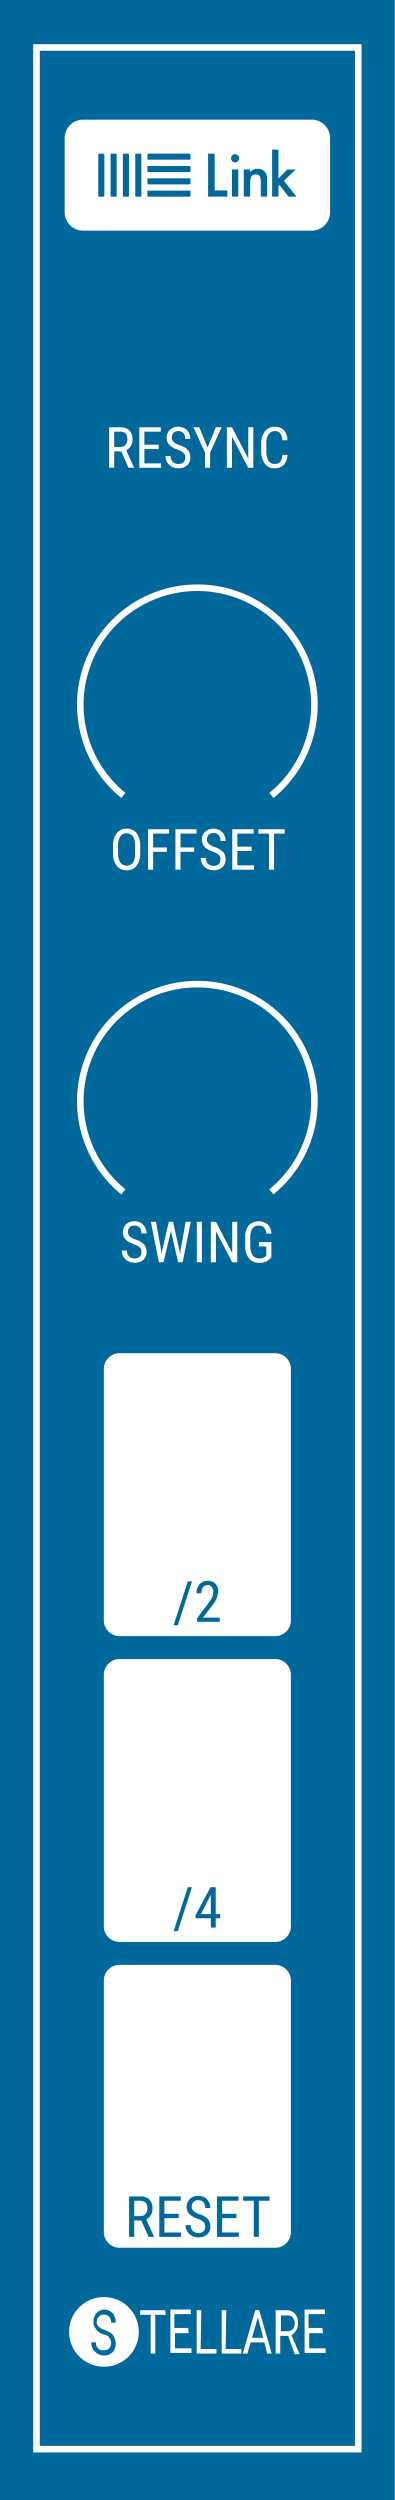
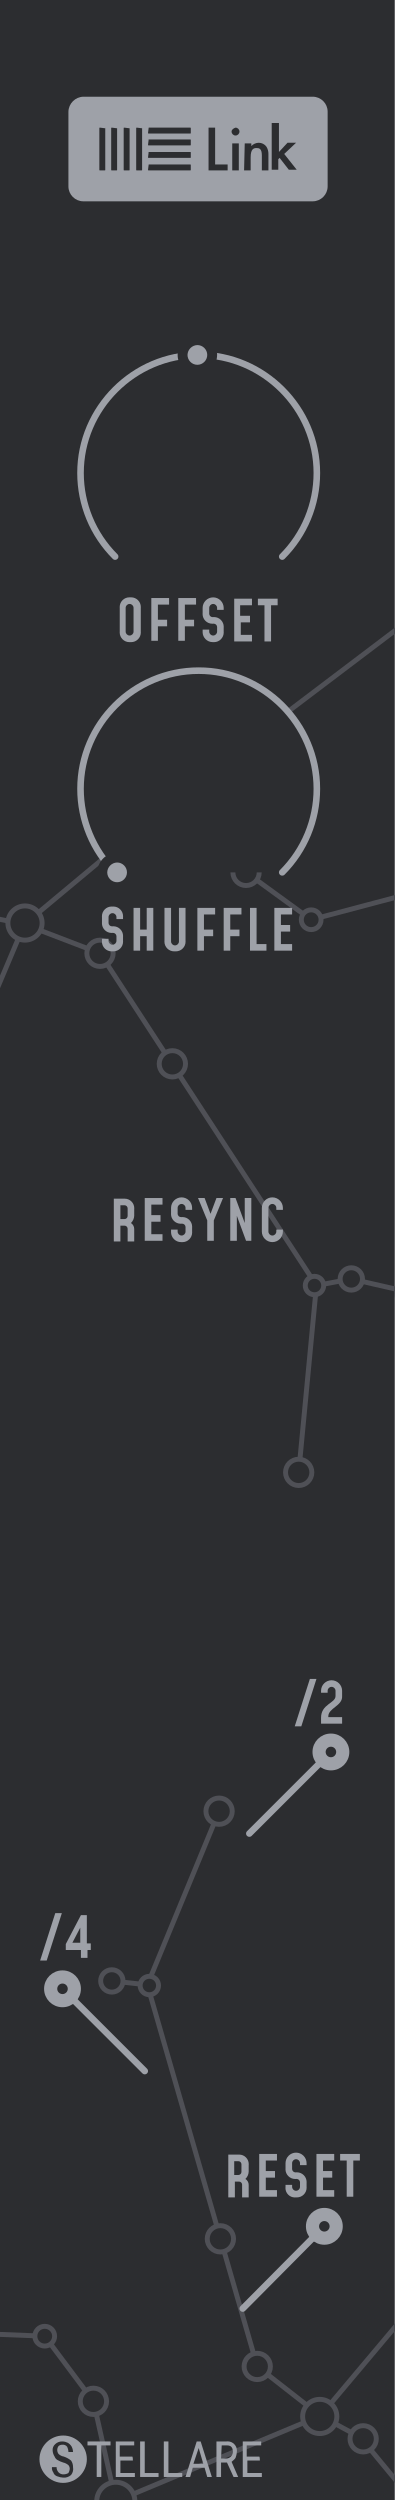
- <svg xmlns="http://www.w3.org/2000/svg" id="Layer_1" data-name="Layer 1" width="60" height="380" viewBox="0 0 60 380">
-   <rect width="60" height="380" style="fill: #00689a" />
-   <path id="rect6" d="M18.041,252.176H41.959a2.388,2.388,0,0,1,2.258,2.499v38.001a2.388,2.388,0,0,1-2.258,2.499H18.041a2.388,2.388,0,0,1-2.258-2.499V254.675A2.388,2.388,0,0,1,18.041,252.176Z" style="fill: #fff" />
-   <path id="rect6-2" data-name="rect6" d="M18.041,298.661H41.959a2.388,2.388,0,0,1,2.258,2.499v38.001a2.388,2.388,0,0,1-2.258,2.499H18.041a2.388,2.388,0,0,1-2.258-2.499V301.161A2.388,2.388,0,0,1,18.041,298.661Z" style="fill: #fff" />
-   <g>
+ <svg xmlns="http://www.w3.org/2000/svg" width="60px" height="380px" version="1.1" xml:space="preserve" style="fill-rule:evenodd;clip-rule:evenodd;stroke-linecap:round;stroke-miterlimit:10;">
+   <rect id="path33453" x="0" y="0" width="60" height="380" style="fill:rgb(44,45,48);fill-rule:nonzero;" />
+   <g id="FUN">
    <g>
-       <circle cx="15.8" cy="354.447" r="5.3" style="fill: #fff" />
-       <path d="M15.8,354.847a2.285,2.285,0,0,1-1.2-.8,1.594,1.594,0,0,1-.4-1.2,1.901,1.901,0,0,1,.5-1.3,1.656,1.656,0,0,1,1.2-.5,1.613,1.613,0,0,1,.9.3,1.345,1.345,0,0,1,.6.7,2.958,2.958,0,0,1,.2,1h-.7a1.222,1.222,0,0,0-.3-.9,1.101,1.101,0,0,0-1.9.8.908.908,0,0,0,.3.7,1.934,1.934,0,0,0,.9.5,9.295,9.295,0,0,1,1,.5,1.794,1.794,0,0,1,.5.7,2.388,2.388,0,0,1,.2.9,1.901,1.901,0,0,1-.5,1.3,1.728,1.728,0,0,1-1.3.5,1.93,1.93,0,0,1-1-.3,2.336,2.336,0,0,1-.7-.7,1.645,1.645,0,0,1-.2-1h.7a1.061,1.061,0,0,0,1.2,1.2,1.136,1.136,0,0,0,.8-.3,1.217,1.217,0,0,0,0-1.6C16.6,355.147,16.2,354.947,15.8,354.847Z" style="fill: #00689a" />
+       <g>
+         <path d="M45.4,223.8l2.7,-28.4" style="fill:none;stroke:rgb(79,80,86);stroke-width:0.75px;" />
+         <path d="M63,196.6l-9.6,-2.2" style="fill:none;stroke:rgb(79,80,86);stroke-width:0.75px;" />
+         <path d="M48.1,195.4l5.3,-1" style="fill:none;stroke:rgb(79,80,86);stroke-width:0.75px;" />
+         <path d="M15.2,144.9l32.9,50.5" style="fill:none;stroke:rgb(79,80,86);stroke-width:0.75px;" />
+         <path d="M3.7,140.5l11.5,4.4" style="fill:none;stroke:rgb(79,80,86);stroke-width:0.75px;" />
+         <path d="M-7.8,167.7l11.5,-27.2" style="fill:none;stroke:rgb(79,80,86);stroke-width:0.75px;" />
+         <path d="M29.6,118.9l-25.9,21.6" style="fill:none;stroke:rgb(79,80,86);stroke-width:0.75px;" />
+         <path d="M37.4,132.6l-7.8,-13.7" style="fill:none;stroke:rgb(79,80,86);stroke-width:0.75px;" />
+         <path d="M47.3,139.8l-9.9,-7.2" style="fill:none;stroke:rgb(79,80,86);stroke-width:0.75px;" />
+         <path d="M74.1,132.7l-26.8,7.1" style="fill:none;stroke:rgb(79,80,86);stroke-width:0.75px;" />
+         <path d="M70,88.3l-40.4,30.6" style="fill:none;stroke:rgb(79,80,86);stroke-width:0.75px;" />
+         <path d="M-3.1,139.1l6.8,1.4" style="fill:none;stroke:rgb(79,80,86);stroke-width:0.75px;" />
+       </g>
+       <g>
+         <circle cx="47.3" cy="139.8" r="1.5" style="fill:rgb(44,45,48);stroke:rgb(79,80,86);stroke-width:0.75px;" />
+         <circle cx="37.4" cy="132.6" r="2" style="fill:rgb(44,45,48);stroke:rgb(79,80,86);stroke-width:0.75px;" />
+         <circle cx="29.6" cy="118.9" r="2.9" style="fill:rgb(44,45,48);stroke:rgb(79,80,86);stroke-width:0.75px;" />
+         <circle cx="15.2" cy="144.9" r="2" style="fill:rgb(44,45,48);stroke:rgb(79,80,86);stroke-width:0.75px;" />
+         <circle cx="3.8" cy="140.3" r="2.6" style="fill:rgb(44,45,48);stroke:rgb(79,80,86);stroke-width:0.75px;" />
+         <circle cx="26.2" cy="161.7" r="2" style="fill:rgb(44,45,48);stroke:rgb(79,80,86);stroke-width:0.75px;" />
+         <circle cx="47.8" cy="195.4" r="1.4" style="fill:rgb(44,45,48);stroke:rgb(79,80,86);stroke-width:0.75px;" />
+         <circle cx="53.4" cy="194.4" r="1.7" style="fill:rgb(44,45,48);stroke:rgb(79,80,86);stroke-width:0.75px;" />
+         <circle cx="62.3" cy="196.6" r="2" style="fill:rgb(44,45,48);stroke:rgb(79,80,86);stroke-width:0.75px;" />
+         <circle cx="45.4" cy="223.8" r="2" style="fill:rgb(44,45,48);stroke:rgb(79,80,86);stroke-width:0.75px;" />
+       </g>
    </g>
    <g>
-       <path d="M25.2,351.847H23.6v5.9h-.7v-5.9H21.3v-.7h3.8Z" style="fill: #fff" />
-       <path d="M28.7,354.647H26.6v2.3h2.5v.7H25.9v-6.6H29v.7H26.5v2.1h2.1Z" style="fill: #fff" />
-       <path d="M30.5,357.047h2.4v.7h-3v-6.6h.7Z" style="fill: #fff" />
-       <path d="M34.3,357.047h2.4v.7h-3v-6.6h.7Z" style="fill: #fff" />
-       <path d="M40.2,356.047H38.1l-.5,1.7h-.7l1.9-6.6h.6l1.9,6.6h-.7Zm-1.9-.7H40l-.8-3.1Z" style="fill: #fff" />
-       <path d="M43.8,355.047H42.6v2.7h-.7v-6.6h1.6a1.728,1.728,0,0,1,1.3.5,2.07,2.07,0,0,1,.5,1.5,2.016,2.016,0,0,1-.3,1.1,2.337,2.337,0,0,1-.7.7l1.2,2.8v.1h-.7Zm-1.1-.7h1a1.136,1.136,0,0,0,.8-.3,1.5,1.5,0,0,0,0-1.8.984.984,0,0,0-.8-.3h-1Z" style="fill: #fff" />
-       <path d="M49.1,354.647H47v2.3h2.5v.7H46.3v-6.6h3.1v.7H46.9v2.1H49Z" style="fill: #fff" />
+       <g>
+         <path d="M33.3,275.3l-10.9,26.4" style="fill:none;stroke:rgb(79,80,86);stroke-width:0.75px;" />
+         <path d="M22.4,301.7l-5.4,-0.6" style="fill:none;stroke:rgb(79,80,86);stroke-width:0.75px;" />
+         <path d="M39.1,359.7l-16.7,-58" style="fill:none;stroke:rgb(79,80,86);stroke-width:0.75px;" />
+         <path d="M48.7,367.2l-9.6,-7.5" style="fill:none;stroke:rgb(79,80,86);stroke-width:0.75px;" />
+         <path d="M67.7,344.6l-19,22.6" style="fill:none;stroke:rgb(79,80,86);stroke-width:0.75px;" />
+         <path d="M17.6,380.2l31.1,-13" style="fill:none;stroke:rgb(79,80,86);stroke-width:0.75px;" />
+         <path d="M14.2,365l3.4,15.2" style="fill:none;stroke:rgb(79,80,86);stroke-width:0.75px;" />
+         <path d="M6.8,355.1l7.4,9.9" style="fill:none;stroke:rgb(79,80,86);stroke-width:0.75px;" />
+         <path d="M-20.8,354l27.6,1.1" style="fill:none;stroke:rgb(79,80,86);stroke-width:0.75px;" />
+         <path d="M-29.9,397.7l47.5,-17.5" style="fill:none;stroke:rgb(79,80,86);stroke-width:0.75px;" />
+         <path d="M54.8,370.5l-6.1,-3.3" style="fill:none;stroke:rgb(79,80,86);stroke-width:0.75px;" />
+         <path d="M68.1,386.6l-13.3,-16.1" style="fill:none;stroke:rgb(79,80,86);stroke-width:0.75px;" />
+       </g>
+       <g>
+         <circle cx="6.8" cy="355.1" r="1.5" style="fill:rgb(44,45,48);stroke:rgb(79,80,86);stroke-width:0.75px;" />
+         <circle cx="14.2" cy="365" r="2" style="fill:rgb(44,45,48);stroke:rgb(79,80,86);stroke-width:0.75px;" />
+         <circle cx="17.6" cy="380.2" r="2.9" style="fill:rgb(44,45,48);stroke:rgb(79,80,86);stroke-width:0.75px;" />
+         <circle cx="39.1" cy="359.7" r="2" style="fill:rgb(44,45,48);stroke:rgb(79,80,86);stroke-width:0.75px;" />
+         <circle cx="48.6" cy="367.3" r="2.6" style="fill:rgb(44,45,48);stroke:rgb(79,80,86);stroke-width:0.75px;" />
+         <circle cx="55.2" cy="370.7" r="2" style="fill:rgb(44,45,48);stroke:rgb(79,80,86);stroke-width:0.75px;" />
+         <circle cx="33.5" cy="340.3" r="2" style="fill:rgb(44,45,48);stroke:rgb(79,80,86);stroke-width:0.75px;" />
+         <circle cx="22.7" cy="301.8" r="1.4" style="fill:rgb(44,45,48);stroke:rgb(79,80,86);stroke-width:0.75px;" />
+         <g transform="matrix(0.999948,-0.0102001,0.0102001,0.999948,-3.07034,0.18906)">
+           <circle cx="16.999" cy="301.101" r="1.7" style="fill:rgb(44,45,48);stroke:rgb(79,80,86);stroke-width:0.75px;" />
+         </g>
+         <circle cx="33.3" cy="275.3" r="2" style="fill:rgb(44,45,48);stroke:rgb(79,80,86);stroke-width:0.75px;" />
+       </g>
    </g>
  </g>
-   <rect x="10.331" y="18.685" width="39.338" height="15.876" rx="2.28" ry="2.28" style="fill: #fff;stroke: #fff;stroke-miterlimit: 10" />
-   <g>
-     <path d="M32.631,23.353v5.594H34.551v.941H31.631V23.353Z" style="fill: #00689a" />
-     <path d="M35.738,23.441a.617.617,0,1,1-.617.617.603.603,0,0,1,.588-.617Q35.723,23.441,35.738,23.441Zm.48,2.322v4.125h-.96V25.763Z" style="fill: #00689a" />
-     <path d="M37.053,25.763h.96v.382a1.421,1.421,0,0,1,1.117-.49,1.379,1.379,0,0,1,1.215.558,1.844,1.844,0,0,1,.255,1.146v2.528h-.96V27.596c0-1.048-.392-1.078-.754-1.078-.431,0-.872.059-.872,1.391v1.979h-.96Z" style="fill: #00689a" />
-     <path d="M42.32,22.746v4.399l1.342-1.381h1.274l-1.773,1.715,1.901,2.41h-1.215l-1.352-1.764-.176.176v1.587h-.96V22.746Z" style="fill: #00689a" />
-     <path d="M22.5,23.349a.107.107,0,0,0-.092.1v.716a.109.109,0,0,0,.092.108h6.349a.103.103,0,0,0,.1-.106l-0-.002v-.716a.101.101,0,0,0-.1-.1Zm0,1.881a.107.107,0,0,0-.092.1v.716a.109.109,0,0,0,.092.108h6.349a.103.103,0,0,0,.1-.106l-0-.002v-.716a.101.101,0,0,0-.1-.1Zm0,1.872a.107.107,0,0,0-.092.1v.716a.109.109,0,0,0,.092.108h6.349a.103.103,0,0,0,.1-.106l-0-.002v-.716a.101.101,0,0,0-.1-.1Zm0,1.872a.107.107,0,0,0-.092.1v.716a.109.109,0,0,0,.092.108h6.349a.103.103,0,0,0,.1-.106l-0-.002v-.716a.101.101,0,0,0-.1-.1Zm-1.015-5.525a.107.107,0,0,0-.1-.092h-.716a.109.109,0,0,0-.108.092v6.349a.103.103,0,0,0,.106.1l.002-0h.716a.101.101,0,0,0,.1-.1Zm-1.881,0a.107.107,0,0,0-.1-.092h-.716a.109.109,0,0,0-.108.092v6.349a.103.103,0,0,0,.106.1l.001,0,.716,0a.101.101,0,0,0,.1-.1Zm-1.872,0a.107.107,0,0,0-.1-.092H16.917a.109.109,0,0,0-.108.092v6.349a.103.103,0,0,0,.106.1l.002-0h.716a.101.101,0,0,0,.1-.1Zm-1.872,0a.107.107,0,0,0-.1-.092h-.715a.109.109,0,0,0-.108.092v6.349a.103.103,0,0,0,.106.1l.002-0h.716a.101.101,0,0,0,.1-.1Z" style="fill: #00689a" />
+   <g id="PRINT">
+     <g>
+       <path d="M36.9,350.9l12.3,-12.4" style="fill:none;stroke:rgb(158,161,168);stroke-width:1px;" />
+       <g>
+         <circle cx="49.3" cy="338.4" r="2.3" style="fill:rgb(158,161,168);stroke:rgb(158,161,168);stroke-width:1px;" />
+         <circle cx="49.3" cy="338.4" r="0.8" style="fill:rgb(44,45,48);" />
+       </g>
+     </g>
+     <g>
+       <path d="M22,314.8l-12.4,-12.4" style="fill:none;stroke:rgb(158,161,168);stroke-width:1px;" />
+       <g>
+         <circle cx="9.5" cy="302.3" r="2.3" style="fill:rgb(158,161,168);stroke:rgb(158,161,168);stroke-width:1px;" />
+         <circle cx="9.5" cy="302.3" r="0.8" style="fill:rgb(44,45,48);" />
+       </g>
+     </g>
+     <g>
+       <path d="M37.9,278.7l12.3,-12.3" style="fill:none;stroke:rgb(158,161,168);stroke-width:1px;" />
+       <g>
+         <circle cx="50.3" cy="266.3" r="2.3" style="fill:rgb(158,161,168);stroke:rgb(158,161,168);stroke-width:1px;" />
+         <circle cx="50.3" cy="266.3" r="0.8" style="fill:rgb(44,45,48);" />
+       </g>
+     </g>
+     <g>
+       <path d="M9.6,370.2c-1.975,0 -3.6,1.625 -3.6,3.6c0,1.975 1.625,3.6 3.6,3.6c1.975,0 3.6,-1.625 3.6,-3.6c0,-0.005 0,-0.01 0,-0.015c0,-1.967 -1.618,-3.585 -3.585,-3.585c-0.005,0 -0.01,0 -0.015,0Zm1.2,6c-0.328,0.293 -0.762,0.438 -1.2,0.4c-0.309,-0.019 -0.612,-0.086 -0.9,-0.2c-0.287,-0.087 -0.513,-0.313 -0.6,-0.6c-0.17,-0.23 -0.242,-0.517 -0.2,-0.8l0.7,0c-0.008,0.295 0.1,0.583 0.3,0.8c0.207,0.216 0.502,0.327 0.8,0.3c0.247,-0.006 0.488,-0.075 0.7,-0.2c0.111,-0.182 0.179,-0.388 0.2,-0.6c0.013,-0.218 -0.058,-0.433 -0.2,-0.6c-0.231,-0.195 -0.506,-0.332 -0.8,-0.4c-0.316,-0.095 -0.618,-0.229 -0.9,-0.4c-0.185,-0.118 -0.325,-0.294 -0.4,-0.5c-0.175,-0.27 -0.278,-0.579 -0.3,-0.9c-0.039,-0.378 0.111,-0.753 0.4,-1c0.297,-0.276 0.695,-0.421 1.1,-0.4c0.278,0.007 0.551,0.075 0.8,0.2c0.248,0.146 0.454,0.352 0.6,0.6c0.125,0.249 0.193,0.522 0.2,0.8l-0.7,0c-0.007,-0.278 -0.075,-0.551 -0.2,-0.8c-0.165,-0.215 -0.431,-0.329 -0.7,-0.3c-0.218,-0.013 -0.433,0.058 -0.6,0.2c-0.266,0.355 -0.266,0.845 0,1.2c0.22,0.211 0.499,0.351 0.8,0.4c0.399,0.134 0.771,0.337 1.1,0.6c0.203,0.293 0.308,0.643 0.3,1c0.084,0.424 -0.026,0.865 -0.3,1.2Z" style="fill:rgb(158,161,168);fill-rule:nonzero;" />
+       <path d="M16.8,371.7l-1.4,0l0,4.8l-0.7,0l0,-4.8l-1.4,0l0,-0.6l3.5,0l0,0.6Z" style="fill:rgb(158,161,168);fill-rule:nonzero;" />
+       <path d="M20.2,374l-1.9,0l0,1.9l2.2,0l0,0.6l-2.9,0l0,-5.4l2.8,0l0,0.6l-2.2,0l0,1.7l1.9,0c0.1,0 0.1,0.6 0.1,0.6Z" style="fill:rgb(158,161,168);fill-rule:nonzero;" />
+       <path d="M22,375.9l2.1,0l0,0.6l-2.8,0l0,-5.4l0.7,0l0,4.8Z" style="fill:rgb(158,161,168);fill-rule:nonzero;" />
+       <path d="M25.6,375.9l2.1,0l0,0.6l-2.8,0l0,-5.4l0.7,0l0,4.8Z" style="fill:rgb(158,161,168);fill-rule:nonzero;" />
+       <path d="M31.1,375.1l-1.8,0l-0.4,1.4l-0.7,0l1.7,-5.4l0.6,0l1.7,5.4l-0.7,0l-0.4,-1.4Zm-1.7,-0.6l1.5,0l-0.7,-2.4l-0.8,2.4Z" style="fill:rgb(158,161,168);fill-rule:nonzero;" />
+       <path d="M34.5,374.3l-0.9,0l0,2.2l-0.7,0l0,-5.4l1.5,0c0.066,-0.009 0.133,-0.014 0.2,-0.014c0.776,0 1.414,0.638 1.414,1.414c0,0.067 -0.005,0.134 -0.014,0.2c-0.019,0.309 -0.086,0.612 -0.2,0.9c-0.1,0.2 -0.4,0.4 -0.6,0.6l1,2.3l-0.7,0l-1,-2.2Zm-0.9,-0.6l0.8,0c0.543,-0.013 0.987,-0.457 1,-1c0,-0.7 -0.3,-1 -0.9,-1l-0.8,0l-0.1,2Z" style="fill:rgb(158,161,168);fill-rule:nonzero;" />
+       <path d="M39.5,374l-1.9,0l0,1.9l2.2,0l0,0.6l-2.9,0l0,-5.4l2.8,0l0,0.6l-2.2,0l0,1.7l1.9,0c0.1,0 0.1,0.6 0.1,0.6Z" style="fill:rgb(158,161,168);fill-rule:nonzero;" />
+     </g>
+     <g>
+       <path d="M12.7,14.7l34.8,0c0.012,0 0.025,0 0.037,0c1.242,0 2.263,1.021 2.263,2.263c0,0.012 0,0.025 0,0.037l0,11.3c0,0.012 0,0.025 0,0.037c0,1.242 -1.021,2.263 -2.263,2.263c-0.012,0 -0.025,0 -0.037,0l-34.8,0c-0.012,0 -0.025,0 -0.037,0c-1.242,0 -2.263,-1.021 -2.263,-2.263c0,-0.012 0,-0.025 0,-0.037l0,-11.3c0.014,-1.256 1.044,-2.286 2.3,-2.3Z" style="fill:rgb(158,161,168);fill-rule:nonzero;" />
+       <g>
+         <path d="M32.7,19.4l0,5.6l1.9,0l0,0.9l-2.9,0l0,-6.5l1,0Z" style="fill:rgb(44,45,48);fill-rule:nonzero;" />
+         <path d="M35.8,19.4c0.329,0 0.6,0.271 0.6,0.6c0,0.329 -0.271,0.6 -0.6,0.6c-0.329,0 -0.6,-0.271 -0.6,-0.6c0,-0.3 0.3,-0.5 0.6,-0.6Zm0.5,2.4l0,4.1l-1,0l0,-4.1l1,0Z" style="fill:rgb(44,45,48);fill-rule:nonzero;" />
+         <path d="M37.2,21.8l1,0l0,0.4c0.287,-0.303 0.682,-0.483 1.1,-0.5c0.475,-0.012 0.925,0.213 1.2,0.6c0.204,0.33 0.308,0.712 0.3,1.1l0,2.5l-1,0l0,-2.3c0,-1 -0.4,-1.1 -0.8,-1.1c-0.4,0 -0.9,0.1 -0.9,1.4l0,2l-1,0l0.1,-4.1Z" style="fill:rgb(44,45,48);fill-rule:nonzero;" />
+         <path d="M42.4,18.7l0,4.4l1.3,-1.4l1.3,0l-1.8,1.7l1.9,2.4l-1.2,0l-1.4,-1.8l-0.2,0.2l0,1.6l-1,0l0,-7.1l1.1,0Z" style="fill:rgb(44,45,48);fill-rule:nonzero;" />
+         <path d="M22.6,19.4l-0.1,0.8c0,0.1 0,0.1 0.1,0.1l6.3,0c0.1,0 0.1,0 0.1,-0.1l0,-0.7c0,-0.1 0,-0.1 -0.1,-0.1l-6.3,0Zm0,1.8c-0.1,0 -0.1,0.1 0,0l-0.1,0.8c0,0.1 0,0.1 0.1,0.1l6.3,0c0.1,0 0.1,0 0.1,-0.1l0,-0.7c0,-0.1 0,-0.1 -0.1,-0.1l-6.3,0Zm0,1.9c-0.1,0 -0.1,0.1 0,0l-0.1,0.8c0,0.1 0,0.1 0.1,0.1l6.3,0c0.1,0 0.1,0 0.1,-0.1l0,-0.7c0,-0.1 0,-0.1 -0.1,-0.1l-6.3,0Zm0,1.9l-0.1,0.8c0,0.1 0,0.1 0.1,0.1l6.3,0c0.1,0 0.1,0 0.1,-0.1l0,-0.7c0,-0.1 0,-0.1 -0.1,-0.1l-6.3,0Zm-1,-5.5c0,-0.1 -0.1,-0.1 0,0l-0.8,-0.1c-0.1,0 -0.1,0 -0.1,0.1l0,6.3c0,0.1 0,0.1 0.1,0.1l0.7,0c0.1,0 0.1,0 0.1,-0.1l0,-6.3Zm-1.9,0l-0.8,-0.1c-0.1,0 -0.1,0 -0.1,0.1l0,6.3c0,0.1 0,0.1 0.1,0.1l0.7,0c0.1,0 0.1,0 0.1,-0.1l0,-6.3Zm-1.9,0l-0.8,-0.1c-0.1,0 -0.1,0 -0.1,0.1l0,6.3c0,0.1 0,0.1 0.1,0.1l0.7,0c0.1,0 0.1,0 0.1,-0.1l0,-6.3Zm-1.8,0c0,-0.1 -0.1,-0.1 0,0l-0.8,-0.1c-0.1,0 -0.1,0 -0.1,0.1l0,6.3c0,0.1 0,0.1 0.1,0.1l0.7,0c0.1,0 0.1,0 0.1,-0.1l0,-6.3Z" style="fill:rgb(44,45,48);fill-rule:nonzero;" />
+       </g>
+     </g>
+     <g transform="matrix(1,0,0,1,0,-63)">
+       <path d="M17.5,147.6c-3.367,-3.367 -5.261,-7.938 -5.261,-12.7c0,-9.853 8.108,-17.961 17.961,-17.961c9.853,0 17.961,8.108 17.961,17.961c0,4.762 -1.894,9.333 -5.261,12.7" style="fill:rgb(44,45,48);fill-rule:nonzero;stroke:rgb(158,161,168);stroke-width:1px;" />
+       <g>
+         <circle cx="30" cy="116.95" r="2.3" style="fill:rgb(158,161,168);" />
+         <path d="M30,115.45c0.823,0 1.5,0.677 1.5,1.5c0,0.823 -0.677,1.5 -1.5,1.5c-0.823,0 -1.5,-0.677 -1.5,-1.5c0.02,-0.815 0.685,-1.48 1.5,-1.5m0,-1.5c-1.646,0 -3,1.354 -3,3c0,1.646 1.354,3 3,3c1.646,0 3,-1.354 3,-3c0,-0.018 0,-0.036 0,-0.054c0,-1.616 -1.33,-2.946 -2.946,-2.946c-0.018,0 -0.036,0 -0.054,0Z" style="fill:rgb(44,45,48);fill-rule:nonzero;" />
+       </g>
+       <circle cx="30.2" cy="134.9" r="18" style="fill:none;" />
+     </g>
+     <g transform="matrix(1,0,0,1,0,-63)">
+       <path d="M17.5,195.6c-3.367,-3.367 -5.261,-7.938 -5.261,-12.7c0,-9.853 8.108,-17.961 17.961,-17.961c9.853,0 17.961,8.108 17.961,17.961c0,4.762 -1.894,9.333 -5.261,12.7" style="fill:rgb(44,45,48);fill-rule:nonzero;stroke:rgb(158,161,168);stroke-width:1px;" />
+       <g>
+         <circle cx="17.8" cy="195.6" r="2.3" style="fill:rgb(158,161,168);" />
+         <path d="M17.8,194.1c0.823,0 1.5,0.677 1.5,1.5c0,0.823 -0.677,1.5 -1.5,1.5c-0.823,0 -1.5,-0.677 -1.5,-1.5c0.02,-0.815 0.685,-1.48 1.5,-1.5m0,-1.5c-1.646,0 -3,1.354 -3,3c0,1.646 1.354,3 3,3c1.646,0 3,-1.354 3,-3c0,-0.018 0,-0.036 0,-0.054c0,-1.616 -1.33,-2.946 -2.946,-2.946c-0.018,0 -0.036,0 -0.054,0Z" style="fill:rgb(44,45,48);fill-rule:nonzero;" />
+       </g>
+       <circle cx="30.2" cy="182.9" r="18" style="fill:none;" />
+     </g>
+     <g transform="matrix(1,0,0,1,0,-63)">
+       <path d="M15.5,206l0,-0.3l1,0l0,0.3c0,0.329 0.271,0.6 0.6,0.6c0.329,0 0.6,-0.271 0.6,-0.6c0,0 0,-0.6 0,-0.6c0.004,-0.025 0.005,-0.05 0.005,-0.075c0,-0.291 -0.239,-0.53 -0.53,-0.53c-0.025,0 -0.05,0.001 -0.075,0.005c-0.045,0.004 -0.089,0.006 -0.134,0.006c-0.808,0 -1.472,-0.664 -1.472,-1.472c0,-0.045 0.002,-0.089 0.006,-0.134l0,-0.8c-0.004,-0.045 -0.006,-0.089 -0.006,-0.134c0,-0.808 0.664,-1.472 1.472,-1.472c0.045,0 0.089,0.002 0.134,0.006c0.045,-0.004 0.089,-0.006 0.134,-0.006c0.808,0 1.472,0.664 1.472,1.472c0,0.045 -0.002,0.089 -0.006,0.134l0,0.3l-1,0l0,-0.3c0,-0.329 -0.271,-0.6 -0.6,-0.6c-0.329,0 -0.6,0.271 -0.6,0.6c0,0 0,0.8 0,0.8c-0.004,0.025 -0.005,0.05 -0.005,0.075c0,0.291 0.239,0.53 0.53,0.53c0.025,0 0.05,-0.001 0.075,-0.005c0.045,-0.004 0.089,-0.006 0.134,-0.006c0.808,0 1.472,0.664 1.472,1.472c0,0.045 -0.002,0.089 -0.006,0.134l0,0.6c0.004,0.045 0.006,0.089 0.006,0.134c0,0.808 -0.664,1.472 -1.472,1.472c-0.045,0 -0.089,-0.002 -0.134,-0.006c-0.045,0.004 -0.091,0.006 -0.136,0.006c-0.807,0 -1.47,-0.663 -1.47,-1.47c0,-0.045 0.002,-0.091 0.006,-0.136Z" style="fill:rgb(158,161,168);fill-rule:nonzero;" />
+       <path d="M20.3,201l1,0l0,3.3l1,0l0,-3.3l1,0l0,6.5l-1,0l0,-2.2l-1,0l0,2.2l-1,0l0,-6.5Z" style="fill:rgb(158,161,168);fill-rule:nonzero;" />
+       <path d="M28.2,206c0.004,0.045 0.006,0.089 0.006,0.134c0,0.808 -0.664,1.472 -1.472,1.472c-0.045,0 -0.089,-0.002 -0.134,-0.006c-0.045,0.004 -0.089,0.006 -0.134,0.006c-0.808,0 -1.472,-0.664 -1.472,-1.472c0,-0.045 0.002,-0.089 0.006,-0.134l0,-5l1,0l0,5.1c0,0.329 0.271,0.6 0.6,0.6c0.329,0 0.6,-0.271 0.6,-0.6c0,0 0,-5.1 0,-5.1l1,0l0,5Z" style="fill:rgb(158,161,168);fill-rule:nonzero;" />
+       <path d="M30,201l2.7,0l0,1l-1.7,0l0,2.3l1.4,0l0,1l-1.4,0l0,2.2l-1,0l0,-6.5Z" style="fill:rgb(158,161,168);fill-rule:nonzero;" />
+       <path d="M34,201l2.7,0l0,1l-1.7,0l0,2.3l1.4,0l0,1l-1.4,0l0,2.2l-1,0l0,-6.5Z" style="fill:rgb(158,161,168);fill-rule:nonzero;" />
+       <path d="M39,206.5l1.5,0l0,1l-2.5,0l0,-6.5l1,0l0,5.5Z" style="fill:rgb(158,161,168);fill-rule:nonzero;" />
+       <path d="M44.4,202l-1.7,0l0,1.6l1.4,0l0,1l-1.4,0l0,1.9l1.7,0l0,1l-2.7,0l0,-6.5l2.7,0l0,1Z" style="fill:rgb(158,161,168);fill-rule:nonzero;" />
+     </g>
+     <g transform="matrix(1,0,0,1,0,-63)">
+       <path d="M19.9,248.9c0.312,0.192 0.502,0.534 0.5,0.9l0,1.9l-1,0l0,-1.9c0.001,-0.009 0.001,-0.019 0.001,-0.028c0,-0.26 -0.213,-0.473 -0.473,-0.473c-0.009,0 -0.019,0 -0.028,0.001l-0.6,0l0,2.4l-1,0l0,-6.5l1.6,0c0.021,-0.001 0.041,-0.001 0.062,-0.001c0.793,0 1.446,0.653 1.446,1.446c0,0.052 -0.002,0.103 -0.008,0.155l0,1c-0.017,0.418 -0.197,0.813 -0.5,1.1Zm-0.5,-2.2c0.001,-0.009 0.001,-0.019 0.001,-0.028c0,-0.26 -0.213,-0.473 -0.473,-0.473c-0.009,0 -0.019,0 -0.028,0.001l-0.6,0l0,2.1l0.6,0c0.009,0.001 0.019,0.001 0.028,0.001c0.26,0 0.473,-0.213 0.473,-0.473c0,-0.009 0,-0.019 -0.001,-0.028l0,-1.1Z" style="fill:rgb(158,161,168);fill-rule:nonzero;" />
+       <path d="M24.7,246.1l-1.7,0l0,1.6l1.4,0l0,1l-1.4,0l0,1.9l1.7,0l0,1l-2.7,0l0,-6.5l2.7,0l0,1Z" style="fill:rgb(158,161,168);fill-rule:nonzero;" />
+       <path d="M26,250.2l0,-0.3l1,0l0,0.3c0,0.329 0.271,0.6 0.6,0.6c0.329,0 0.6,-0.271 0.6,-0.6c0,0 0,-0.6 0,-0.6c0.004,-0.025 0.005,-0.05 0.005,-0.075c0,-0.291 -0.239,-0.53 -0.53,-0.53c-0.025,0 -0.05,0.001 -0.075,0.005c-0.045,0.004 -0.089,0.006 -0.134,0.006c-0.808,0 -1.472,-0.664 -1.472,-1.472c0,-0.045 0.002,-0.089 0.006,-0.134l0,-0.8c0,-0.878 0.722,-1.6 1.6,-1.6c0.878,0 1.6,0.722 1.6,1.6c0,0 0,0.3 0,0.3l-1,0l0,-0.3c0,-0.329 -0.271,-0.6 -0.6,-0.6c-0.329,0 -0.6,0.271 -0.6,0.6c0,0 0,0.8 0,0.8c-0.004,0.025 -0.005,0.05 -0.005,0.075c0,0.291 0.239,0.53 0.53,0.53c0.025,0 0.05,-0.001 0.075,-0.005c0.045,-0.004 0.089,-0.006 0.134,-0.006c0.808,0 1.472,0.664 1.472,1.472c0,0.045 -0.002,0.089 -0.006,0.134l0,0.6c0.004,0.045 0.006,0.089 0.006,0.134c0,0.808 -0.664,1.472 -1.472,1.472c-0.045,0 -0.089,-0.002 -0.134,-0.006c-0.027,0.001 -0.054,0.002 -0.08,0.002c-0.835,0 -1.522,-0.687 -1.522,-1.522c0,-0.026 0.001,-0.053 0.002,-0.08Z" style="fill:rgb(158,161,168);fill-rule:nonzero;" />
+       <path d="M33.9,245.1l-1.4,3.4l0,3.1l-1,0l0,-3.1l-1.4,-3.4l1,0l0.9,2.4l0.9,-2.4l1,0Z" style="fill:rgb(158,161,168);fill-rule:nonzero;" />
+       <path d="M38.2,245.1l0,6.5l-0.8,0l-1.4,-3.8l0,3.8l-1,0l0,-6.5l0.8,0l1.4,3.8l0,-3.8l1,0Z" style="fill:rgb(158,161,168);fill-rule:nonzero;" />
+       <path d="M43,250.2c0,0.878 -0.722,1.6 -1.6,1.6c-0.878,0 -1.6,-0.722 -1.6,-1.6c0,0 0,-3.6 0,-3.6c0,-0.878 0.722,-1.6 1.6,-1.6c0.878,0 1.6,0.722 1.6,1.6c0,0 0,0.3 0,0.3l-1,0l0,-0.3c0,-0.329 -0.271,-0.6 -0.6,-0.6c-0.329,0 -0.6,0.271 -0.6,0.6l0,3.6c0,0.329 0.271,0.6 0.6,0.6c0.329,0 0.6,-0.271 0.6,-0.6l0,-0.3l1,0l0,0.3Z" style="fill:rgb(158,161,168);fill-rule:nonzero;" />
+     </g>
+     <g transform="matrix(1,0,0,1,0,-63)">
+       <path d="M18.2,159l0,-3.6c-0.004,-0.045 -0.006,-0.089 -0.006,-0.134c0,-0.808 0.664,-1.472 1.472,-1.472c0.045,0 0.089,0.002 0.134,0.006c0.045,-0.004 0.089,-0.006 0.134,-0.006c0.808,0 1.472,0.664 1.472,1.472c0,0.045 -0.002,0.089 -0.006,0.134l0,3.6c0.004,0.045 0.006,0.089 0.006,0.134c0,0.808 -0.664,1.472 -1.472,1.472c-0.045,0 -0.089,-0.002 -0.134,-0.006c-0.045,0.004 -0.089,0.006 -0.134,0.006c-0.808,0 -1.472,-0.664 -1.472,-1.472c0,-0.045 0.002,-0.089 0.006,-0.134Zm2.1,0l0,-3.6c0,-0.329 -0.271,-0.6 -0.6,-0.6c-0.329,0 -0.6,0.271 -0.6,0.6c0,0 0,3.6 0,3.6c0,0.329 0.271,0.6 0.6,0.6c0.329,0 0.6,-0.271 0.6,-0.6c0,0 0,0 0,0Z" style="fill:rgb(158,161,168);fill-rule:nonzero;" />
+       <path d="M23,153.9l2.7,0l0,1l-1.7,0l0,2.3l1.4,0l0,1l-1.4,0l0,2.2l-1,0l0,-6.5Z" style="fill:rgb(158,161,168);fill-rule:nonzero;" />
+       <path d="M27.1,153.9l2.7,0l0,1l-1.7,0l0,2.3l1.4,0l0,1l-1.4,0l0,2.2l-1,0l0,-6.5Z" style="fill:rgb(158,161,168);fill-rule:nonzero;" />
+       <path d="M30.8,159l0,-0.3l1,0l0,0.3c0,0.329 0.271,0.6 0.6,0.6c0.329,0 0.6,-0.271 0.6,-0.6c0,0 0,-0.6 0,-0.6c0.004,-0.025 0.005,-0.05 0.005,-0.075c0,-0.291 -0.239,-0.53 -0.53,-0.53c-0.025,0 -0.05,0.001 -0.075,0.005c-0.045,0.004 -0.089,0.006 -0.134,0.006c-0.808,0 -1.472,-0.664 -1.472,-1.472c0,-0.045 0.002,-0.089 0.006,-0.134l0,-0.8c0,-0.878 0.722,-1.6 1.6,-1.6c0.878,0 1.6,0.722 1.6,1.6c0,0 0,0.3 0,0.3l-1,0l0,-0.3c0,-0.329 -0.271,-0.6 -0.6,-0.6c-0.329,0 -0.6,0.271 -0.6,0.6c0,0 0,0.8 0,0.8c-0.004,0.025 -0.005,0.05 -0.005,0.075c0,0.291 0.239,0.53 0.53,0.53c0.025,0 0.05,-0.001 0.075,-0.005c0.045,-0.004 0.089,-0.006 0.134,-0.006c0.808,0 1.472,0.664 1.472,1.472c0,0.045 -0.002,0.089 -0.006,0.134l0,0.6c0.004,0.045 0.006,0.089 0.006,0.134c0,0.808 -0.664,1.472 -1.472,1.472c-0.045,0 -0.089,-0.002 -0.134,-0.006c-0.027,0.001 -0.054,0.002 -0.08,0.002c-0.835,0 -1.522,-0.687 -1.522,-1.522c0,-0.026 0.001,-0.053 0.002,-0.08Z" style="fill:rgb(158,161,168);fill-rule:nonzero;" />
+       <path d="M38.2,155l-1.7,0l0,1.6l1.5,0l0,1l-1.4,0l0,1.9l1.7,0l0,1l-2.7,0l0,-6.5l2.7,0l0,1l-0.1,0Z" style="fill:rgb(158,161,168);fill-rule:nonzero;" />
+       <path d="M40.2,155l-1,0l0,-1l3,0l0,1l-1,0l0,5.5l-1,0l0,-5.5Z" style="fill:rgb(158,161,168);fill-rule:nonzero;" />
+     </g>
+     <g>
+       <path d="M37.3,331.2c0.312,0.192 0.502,0.534 0.5,0.9l0,1.9l-1,0l0,-1.9c0.001,-0.009 0.001,-0.019 0.001,-0.028c0,-0.26 -0.213,-0.473 -0.473,-0.473c-0.009,0 -0.019,0 -0.028,0.001l-0.6,0l0,2.4l-1,0l0,-6.5l1.6,0c0.021,-0.001 0.041,-0.001 0.062,-0.001c0.793,0 1.446,0.653 1.446,1.446c0,0.052 -0.002,0.103 -0.008,0.155l0,1c-0.017,0.418 -0.197,0.813 -0.5,1.1Zm-0.6,-2.2c0.001,-0.009 0.001,-0.019 0.001,-0.028c0,-0.26 -0.213,-0.473 -0.473,-0.473c-0.009,0 -0.019,0 -0.028,0.001l-0.6,0l0,2.1l0.6,0c0.009,0.001 0.019,0.001 0.028,0.001c0.26,0 0.473,-0.213 0.473,-0.473c0,-0.009 0,-0.019 -0.001,-0.028l0,-1.1Z" style="fill:rgb(158,161,168);fill-rule:nonzero;" />
+       <path d="M42.1,328.4l-1.7,0l0,1.6l1.4,0l0,1l-1.4,0l0,1.9l1.7,0l0,1l-2.7,0l0,-6.5l2.7,0l0,1Z" style="fill:rgb(158,161,168);fill-rule:nonzero;" />
+       <path d="M43.4,332.4l0,-0.3l1,0l0,0.3c0,0.329 0.271,0.6 0.6,0.6c0.329,0 0.6,-0.271 0.6,-0.6l0,-0.6c0.004,-0.025 0.005,-0.05 0.005,-0.075c0,-0.291 -0.239,-0.53 -0.53,-0.53c-0.025,0 -0.05,0.001 -0.075,0.005c-0.045,0.004 -0.089,0.006 -0.134,0.006c-0.808,0 -1.472,-0.664 -1.472,-1.472c0,-0.045 0.002,-0.089 0.006,-0.134l0,-0.8c0,-0.878 0.722,-1.6 1.6,-1.6c0.878,0 1.6,0.722 1.6,1.6c0,0 0,0.3 0,0.3l-1,0l0,-0.3c0,-0.329 -0.271,-0.6 -0.6,-0.6c-0.329,0 -0.6,0.271 -0.6,0.6l0,0.8c-0.004,0.025 -0.005,0.05 -0.005,0.075c0,0.291 0.239,0.53 0.53,0.53c0.025,0 0.05,-0.001 0.075,-0.005c0.045,-0.004 0.089,-0.006 0.134,-0.006c0.808,0 1.472,0.664 1.472,1.472c0,0.045 -0.002,0.089 -0.006,0.134l0,0.6c0.004,0.045 0.006,0.089 0.006,0.134c0,0.808 -0.664,1.472 -1.472,1.472c-0.045,0 -0.089,-0.002 -0.134,-0.006c-0.061,0.008 -0.123,0.012 -0.185,0.012c-0.783,0 -1.427,-0.644 -1.427,-1.427c0,-0.062 0.004,-0.124 0.012,-0.185Z" style="fill:rgb(158,161,168);fill-rule:nonzero;" />
+       <path d="M50.8,328.4l-1.7,0l0,1.6l1.4,0l0,1l-1.4,0l0,1.9l1.7,0l0,1l-2.7,0l0,-6.5l2.7,0l0,1Z" style="fill:rgb(158,161,168);fill-rule:nonzero;" />
+       <path d="M52.7,328.4l-1,0l0,-1l3,0l0,1l-1,0l0,5.5l-1,0l0,-5.5Z" style="fill:rgb(158,161,168);fill-rule:nonzero;" />
+     </g>
+     <g>
+       <path d="M8.4,290.8l1,0l-2.3,7.2l-1,0l2.3,-7.2Z" style="fill:rgb(158,161,168);fill-rule:nonzero;" />
+       <path d="M13.8,295.4l0,1l-0.5,0l0,1.2l-1,0l0,-1.2l-2.3,0l0,-0.9l2.3,-4.4l0.9,0l0,4.3l0.6,0Zm-1.6,-2.4l-1.2,2.3l1.2,0l0,-2.3Z" style="fill:rgb(158,161,168);fill-rule:nonzero;" />
+     </g>
+     <g>
+       <path d="M47.1,255.2l1,0l-2.3,7.2l-1,0l2.3,-7.2Z" style="fill:rgb(158,161,168);fill-rule:nonzero;" />
+       <path d="M49.9,260.9l0,0.1l2.1,0l0,1l-3.2,0l0,-0.9c0,-2.1 2.2,-2.2 2.2,-3.3l0,-0.8c0,-0.329 -0.271,-0.6 -0.6,-0.6c-0.329,0 -0.6,0.271 -0.6,0.6l0,0.3l-1,0l0,-0.3c0,-0.878 0.722,-1.6 1.6,-1.6c0.878,0 1.6,0.722 1.6,1.6c0,0 0,0.8 0,0.8c0.1,1.5 -2.1,1.8 -2.1,3.1Z" style="fill:rgb(158,161,168);fill-rule:nonzero;" />
+     </g>
  </g>
-   <g>
-     <path d="M18.44,68.61H17.359v2.488h-.777V64.949h1.723a1.841,1.841,0,0,1,1.369.471,1.885,1.885,0,0,1,.464,1.379,1.915,1.915,0,0,1-.251.995,1.586,1.586,0,0,1-.712.64l1.191,2.614v.051h-.832Zm-1.081-.663h.938a1.005,1.005,0,0,0,.775-.313,1.187,1.187,0,0,0,.29-.838q0-1.185-1.073-1.185h-.929Z" style="fill: #fff" />
-     <path d="M24.121,68.256H21.946v2.179H24.48v.663H21.173V64.949H24.438v.663H21.946v1.981h2.175Z" style="fill: #fff" />
-     <path d="M28.154,69.544a.946.946,0,0,0-.249-.706,2.553,2.553,0,0,0-.899-.477,3.901,3.901,0,0,1-.995-.488,1.731,1.731,0,0,1-.516-.583,1.73,1.73,0,0,1,.317-1.954,1.759,1.759,0,0,1,1.278-.473,1.904,1.904,0,0,1,.963.241,1.647,1.647,0,0,1,.65.671,1.991,1.991,0,0,1,.228.946H28.154a1.294,1.294,0,0,0-.274-.883.995.995,0,0,0-.79-.312.973.973,0,0,0-.727.262,1.006,1.006,0,0,0-.258.736.858.858,0,0,0,.279.651,2.474,2.474,0,0,0,.862.47,2.968,2.968,0,0,1,1.299.74,1.665,1.665,0,0,1,.391,1.149,1.554,1.554,0,0,1-.486,1.197,1.87,1.87,0,0,1-1.322.45,2.128,2.128,0,0,1-.991-.234,1.774,1.774,0,0,1-.714-.659,1.832,1.832,0,0,1-.26-.974h.777a1.193,1.193,0,0,0,.319.887,1.176,1.176,0,0,0,.868.317,1.035,1.035,0,0,0,.769-.262A.975.975,0,0,0,28.154,69.544Z" style="fill: #fff" />
-     <path d="M31.55,68.036l1.259-3.087h.873l-1.747,3.856v2.293h-.773V68.805l-1.748-3.856h.878Z" style="fill: #fff" />
-     <path d="M38.502,71.098h-.777L35.263,66.359v4.739h-.777V64.949h.777l2.471,4.76V64.949H38.502Z" style="fill: #fff" />
-     <path d="M43.697,69.143a2.279,2.279,0,0,1-.556,1.514,1.884,1.884,0,0,1-1.426.526,1.763,1.763,0,0,1-1.47-.703,3.037,3.037,0,0,1-.545-1.907V67.458a2.945,2.945,0,0,1,.56-1.896,1.853,1.853,0,0,1,1.527-.697,1.776,1.776,0,0,1,1.379.532,2.332,2.332,0,0,1,.53,1.524H42.916a1.9,1.9,0,0,0-.317-1.073.991.991,0,0,0-.811-.321,1.104,1.104,0,0,0-.968.492,2.554,2.554,0,0,0-.338,1.442v1.128a2.69,2.69,0,0,0,.315,1.432,1.018,1.018,0,0,0,.918.499,1.11,1.11,0,0,0,.87-.3,1.891,1.891,0,0,0,.33-1.077Z" style="fill: #fff" />
-   </g>
-   <g>
-     <path d="M21.312,129.66a3.067,3.067,0,0,1-.537,1.938,1.828,1.828,0,0,1-1.525.68,1.851,1.851,0,0,1-1.501-.661,2.924,2.924,0,0,1-.572-1.869v-1.157a3.072,3.072,0,0,1,.545-1.933,1.819,1.819,0,0,1,1.521-.699,1.841,1.841,0,0,1,1.514.669,3.018,3.018,0,0,1,.556,1.911Zm-.773-1.077a2.637,2.637,0,0,0-.319-1.451,1.226,1.226,0,0,0-1.943.006,2.547,2.547,0,0,0-.332,1.419v1.103a2.605,2.605,0,0,0,.327,1.436,1.229,1.229,0,0,0,1.941.038,2.569,2.569,0,0,0,.325-1.398Z" style="fill: #fff" />
-     <path d="M25.358,129.478H23.28v2.716h-.773v-6.149H25.709v.663H23.28v2.107h2.078Z" style="fill: #fff" />
-     <path d="M29.514,129.478H27.436v2.716h-.773v-6.149h3.202v.663H27.436v2.107h2.078Z" style="fill: #fff" />
-     <path d="M33.506,130.64a.946.946,0,0,0-.249-.706,2.553,2.553,0,0,0-.899-.477,3.906,3.906,0,0,1-.995-.488,1.731,1.731,0,0,1-.516-.583,1.729,1.729,0,0,1,.317-1.954,1.759,1.759,0,0,1,1.277-.473,1.903,1.903,0,0,1,.963.241,1.652,1.652,0,0,1,.651.671,1.985,1.985,0,0,1,.229.946h-.778a1.297,1.297,0,0,0-.274-.883.996.996,0,0,0-.79-.312.973.973,0,0,0-.727.262,1.006,1.006,0,0,0-.258.736.856.856,0,0,0,.279.651,2.467,2.467,0,0,0,.861.47,2.965,2.965,0,0,1,1.299.74,1.664,1.664,0,0,1,.392,1.149,1.553,1.553,0,0,1-.486,1.197,1.871,1.871,0,0,1-1.322.45,2.127,2.127,0,0,1-.99-.234,1.776,1.776,0,0,1-.714-.659,1.832,1.832,0,0,1-.26-.974H31.293a1.192,1.192,0,0,0,.318.887,1.177,1.177,0,0,0,.868.317,1.034,1.034,0,0,0,.769-.262A.974.974,0,0,0,33.506,130.64Z" style="fill: #fff" />
-     <path d="M38.249,129.352H36.073v2.179h2.534v.663H35.301v-6.149h3.265v.663H36.073v1.981H38.249Z" style="fill: #fff" />
-     <path d="M43.275,126.708H41.657v5.486h-.772v-5.486H39.271v-.663h4.004Z" style="fill: #fff" />
-   </g>
-   <g>
-     <path d="M21.499,190.306a.946.946,0,0,0-.249-.706,2.553,2.553,0,0,0-.899-.477,3.901,3.901,0,0,1-.995-.488,1.731,1.731,0,0,1-.516-.583,1.73,1.73,0,0,1,.317-1.954,1.759,1.759,0,0,1,1.278-.473,1.904,1.904,0,0,1,.963.241,1.647,1.647,0,0,1,.65.671,1.991,1.991,0,0,1,.228.946H21.499a1.294,1.294,0,0,0-.274-.883.995.995,0,0,0-.79-.312.973.973,0,0,0-.727.262,1.006,1.006,0,0,0-.258.736.858.858,0,0,0,.279.651,2.474,2.474,0,0,0,.862.47,2.968,2.968,0,0,1,1.299.74,1.665,1.665,0,0,1,.391,1.149,1.554,1.554,0,0,1-.486,1.197,1.87,1.87,0,0,1-1.322.45,2.128,2.128,0,0,1-.991-.234,1.772,1.772,0,0,1-.714-.659,1.832,1.832,0,0,1-.26-.974h.777a1.193,1.193,0,0,0,.319.887,1.175,1.175,0,0,0,.868.317,1.037,1.037,0,0,0,.769-.262A.977.977,0,0,0,21.499,190.306Z" style="fill: #fff" />
-     <path d="M24.469,189.922l.08.688.123-.608.984-4.291h.646l.955,4.291.123.625.088-.709.752-4.207h.773l-1.225,6.149h-.697l-1.026-4.481-.063-.363-.063.363L24.853,191.86h-.701l-1.221-6.149h.773Z" style="fill: #fff" />
-     <path d="M30.69,191.86H29.917v-6.149h.773Z" style="fill: #fff" />
-     <path d="M36.062,191.86h-.777l-2.462-4.739v4.739H32.046v-6.149h.777l2.471,4.76v-4.76h.769Z" style="fill: #fff" />
-     <path d="M41.249,191.096l-.135.169a2.123,2.123,0,0,1-1.707.681,1.955,1.955,0,0,1-1.564-.661,2.832,2.832,0,0,1-.581-1.869v-1.208a3.052,3.052,0,0,1,.518-1.937,2.182,2.182,0,0,1,2.923-.156,2.039,2.039,0,0,1,.547,1.396h-.772a1.557,1.557,0,0,0-.319-.897,1.019,1.019,0,0,0-.825-.323,1.11,1.11,0,0,0-.972.433,2.483,2.483,0,0,0-.321,1.383v1.254a2.433,2.433,0,0,0,.354,1.426,1.178,1.178,0,0,0,1.019.497,1.348,1.348,0,0,0,.95-.303l.114-.105v-1.413h-1.124v-.663H41.249Z" style="fill: #fff" />
-   </g>
-   <g>
-     <path d="M21.481,337.513H20.4V340h-.777v-6.149H21.346a1.843,1.843,0,0,1,1.369.471,1.887,1.887,0,0,1,.464,1.379,1.917,1.917,0,0,1-.251.995,1.585,1.585,0,0,1-.712.64l1.191,2.614V340h-.832Zm-1.081-.663h.938a1.003,1.003,0,0,0,.775-.313,1.187,1.187,0,0,0,.29-.838q0-1.185-1.073-1.185h-.929Z" style="fill: #00689a" />
-     <path d="M27.162,337.158H24.987v2.179H27.521V340H24.214v-6.149h3.265v.663h-2.492v1.981h2.175Z" style="fill: #00689a" />
-     <path d="M31.195,338.446a.947.947,0,0,0-.249-.706,2.546,2.546,0,0,0-.899-.477,3.9,3.9,0,0,1-.995-.488,1.721,1.721,0,0,1-.516-.583,1.729,1.729,0,0,1,.317-1.953,1.757,1.757,0,0,1,1.278-.473,1.907,1.907,0,0,1,.963.241,1.649,1.649,0,0,1,.65.671,1.998,1.998,0,0,1,.228.946h-.777a1.29,1.29,0,0,0-.274-.883.993.993,0,0,0-.79-.312.973.973,0,0,0-.727.262,1.007,1.007,0,0,0-.258.736.857.857,0,0,0,.279.651,2.466,2.466,0,0,0,.862.47,2.97,2.97,0,0,1,1.299.74,1.667,1.667,0,0,1,.391,1.148,1.553,1.553,0,0,1-.486,1.197,1.869,1.869,0,0,1-1.322.45,2.128,2.128,0,0,1-.991-.234,1.772,1.772,0,0,1-.714-.659,1.831,1.831,0,0,1-.26-.974h.777a1.193,1.193,0,0,0,.319.887,1.175,1.175,0,0,0,.868.317,1.037,1.037,0,0,0,.769-.262A.976.976,0,0,0,31.195,338.446Z" style="fill: #00689a" />
-     <path d="M35.938,337.158h-2.175v2.179h2.534V340H32.99v-6.149h3.265v.663H33.764v1.981h2.175Z" style="fill: #00689a" />
-     <path d="M40.966,334.514H39.348V340H38.575v-5.486H36.962v-.663h4.004Z" style="fill: #00689a" />
-   </g>
-   <g>
-     <path d="M27.027,293.528h-.634l2.158-6.678h.629Z" style="fill: #00689a" />
-     <path d="M32.792,290.935h.684v.638H32.792V293h-.748v-1.428H29.721v-.46l2.285-4.262H32.792Zm-2.243,0h1.495v-2.923Z" style="fill: #00689a" />
-   </g>
-   <path id="rect6-3" data-name="rect6" d="M18.041,205.69H41.959a2.388,2.388,0,0,1,2.258,2.499v38.001a2.388,2.388,0,0,1-2.258,2.499H18.041a2.388,2.388,0,0,1-2.258-2.499V208.19A2.388,2.388,0,0,1,18.041,205.69Z" style="fill: #fff" />
-   <g>
-     <path d="M27.027,247.043h-.634l2.158-6.678h.629Z" style="fill: #00689a" />
-     <path d="M33.4,246.515H29.962v-.562l1.753-2.323a5.156,5.156,0,0,0,.552-.88,1.768,1.768,0,0,0,.153-.729,1.289,1.289,0,0,0-.228-.794.717.717,0,0,0-.6-.304.871.871,0,0,0-.725.323,1.473,1.473,0,0,0-.255.931h-.748a1.989,1.989,0,0,1,.465-1.372,1.601,1.601,0,0,1,1.263-.523,1.512,1.512,0,0,1,1.157.449,1.68,1.68,0,0,1,.422,1.197,3.793,3.793,0,0,1-.95,2.158L30.853,245.877h2.547Z" style="fill: #00689a" />
-   </g>
-   <rect x="5.545" y="7.217" width="48.91" height="365.052" style="fill: none;stroke: #fff;stroke-miterlimit: 10" />
-   <path d="M18.745,181.165a17.794,17.794,0,1,1,22.508,0" style="fill: none;stroke: #fff;stroke-miterlimit: 10" />
-   <path d="M18.745,120.911a17.794,17.794,0,1,1,22.508,0" style="fill: none;stroke: #fff;stroke-miterlimit: 10" />
</svg>
